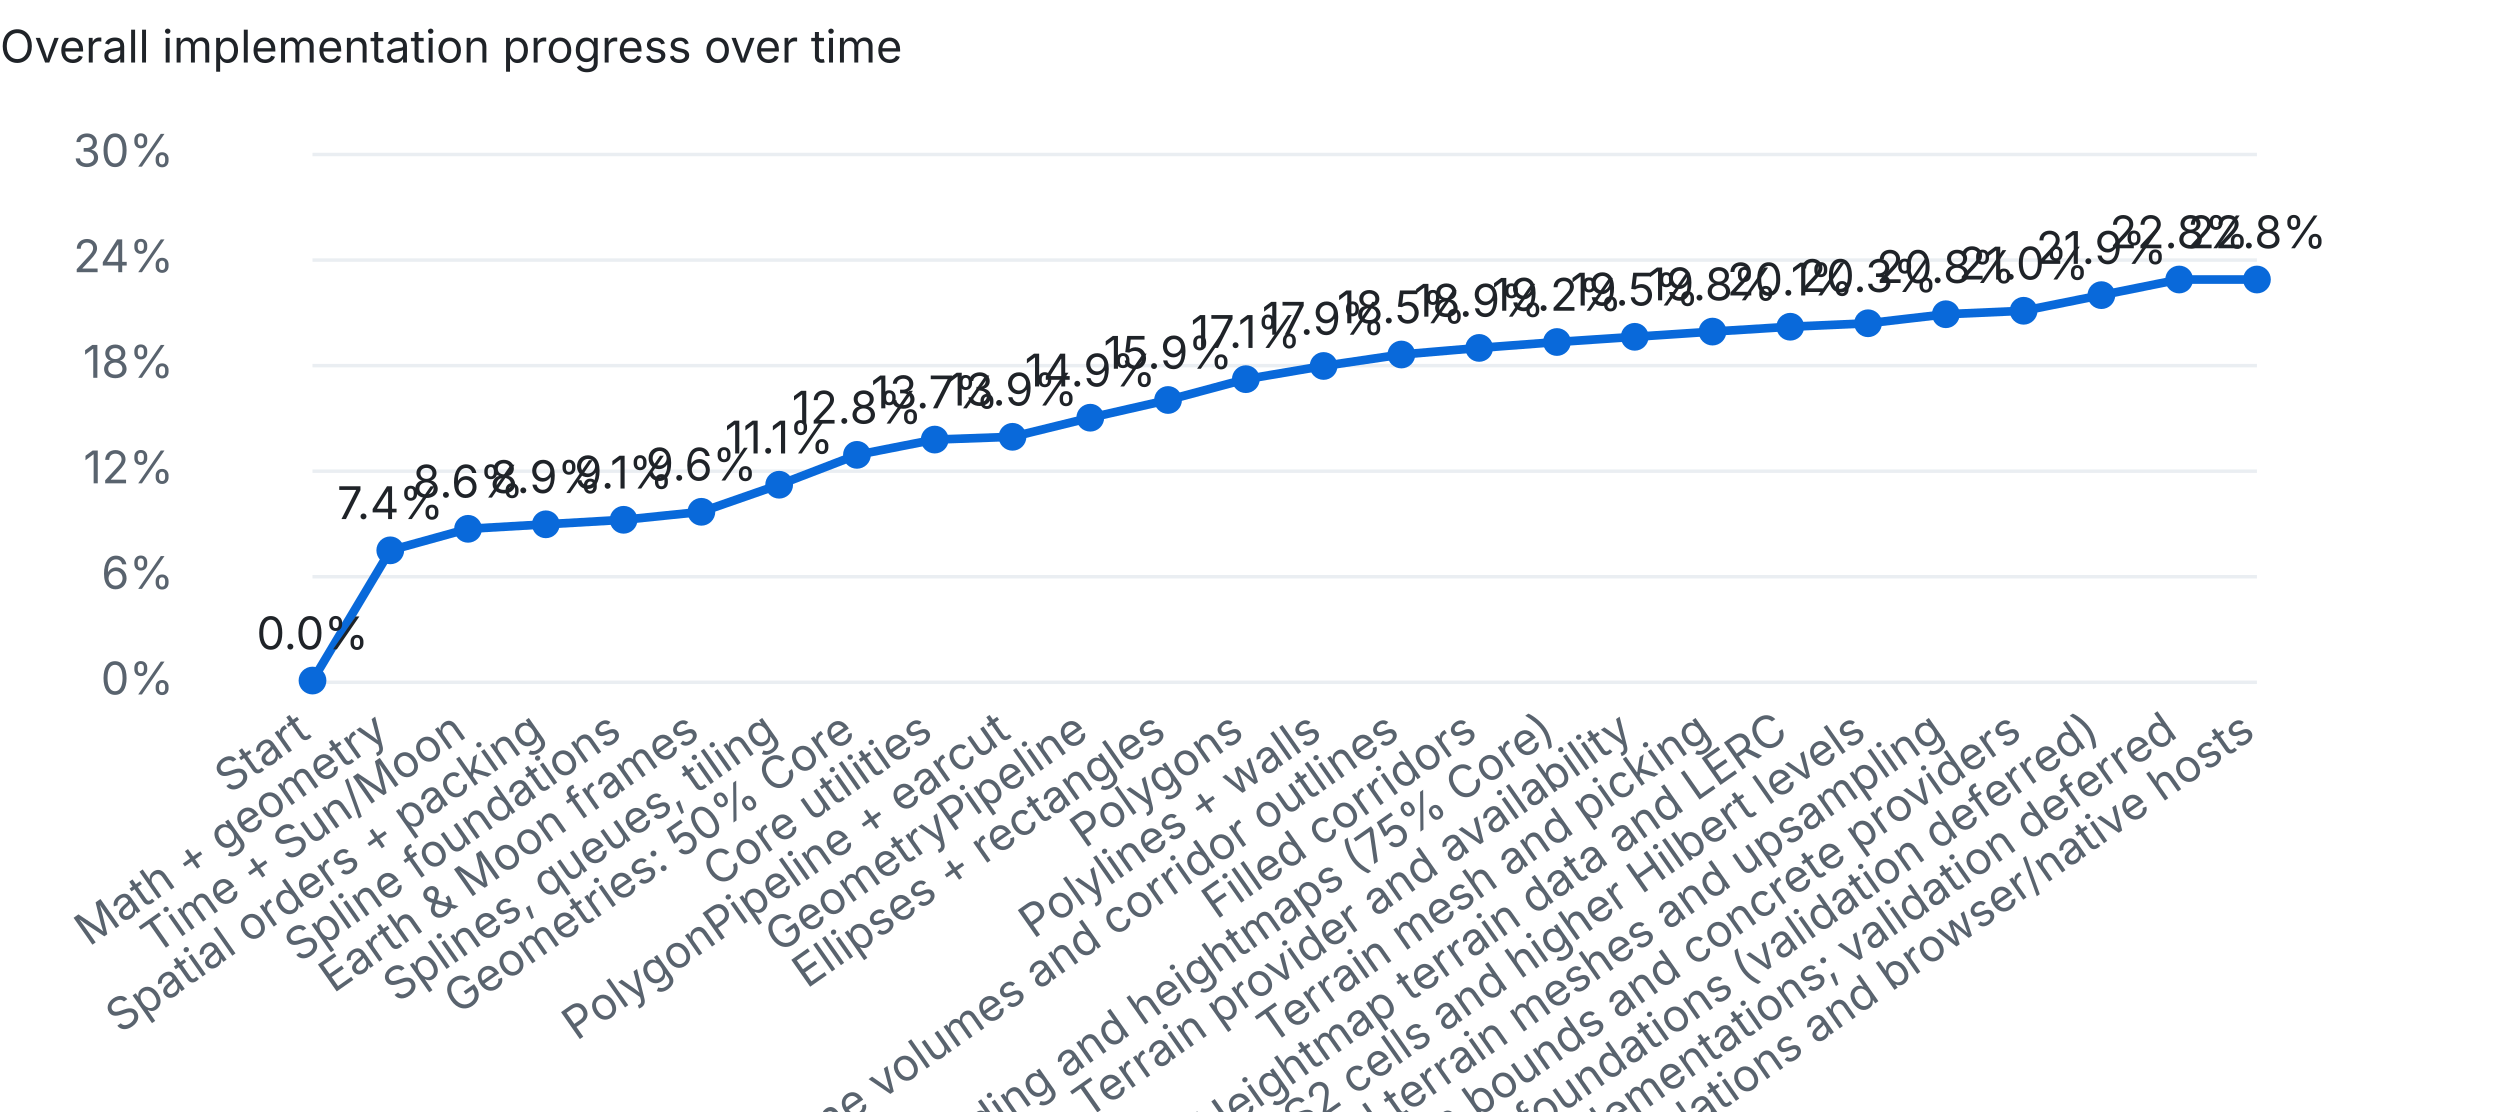
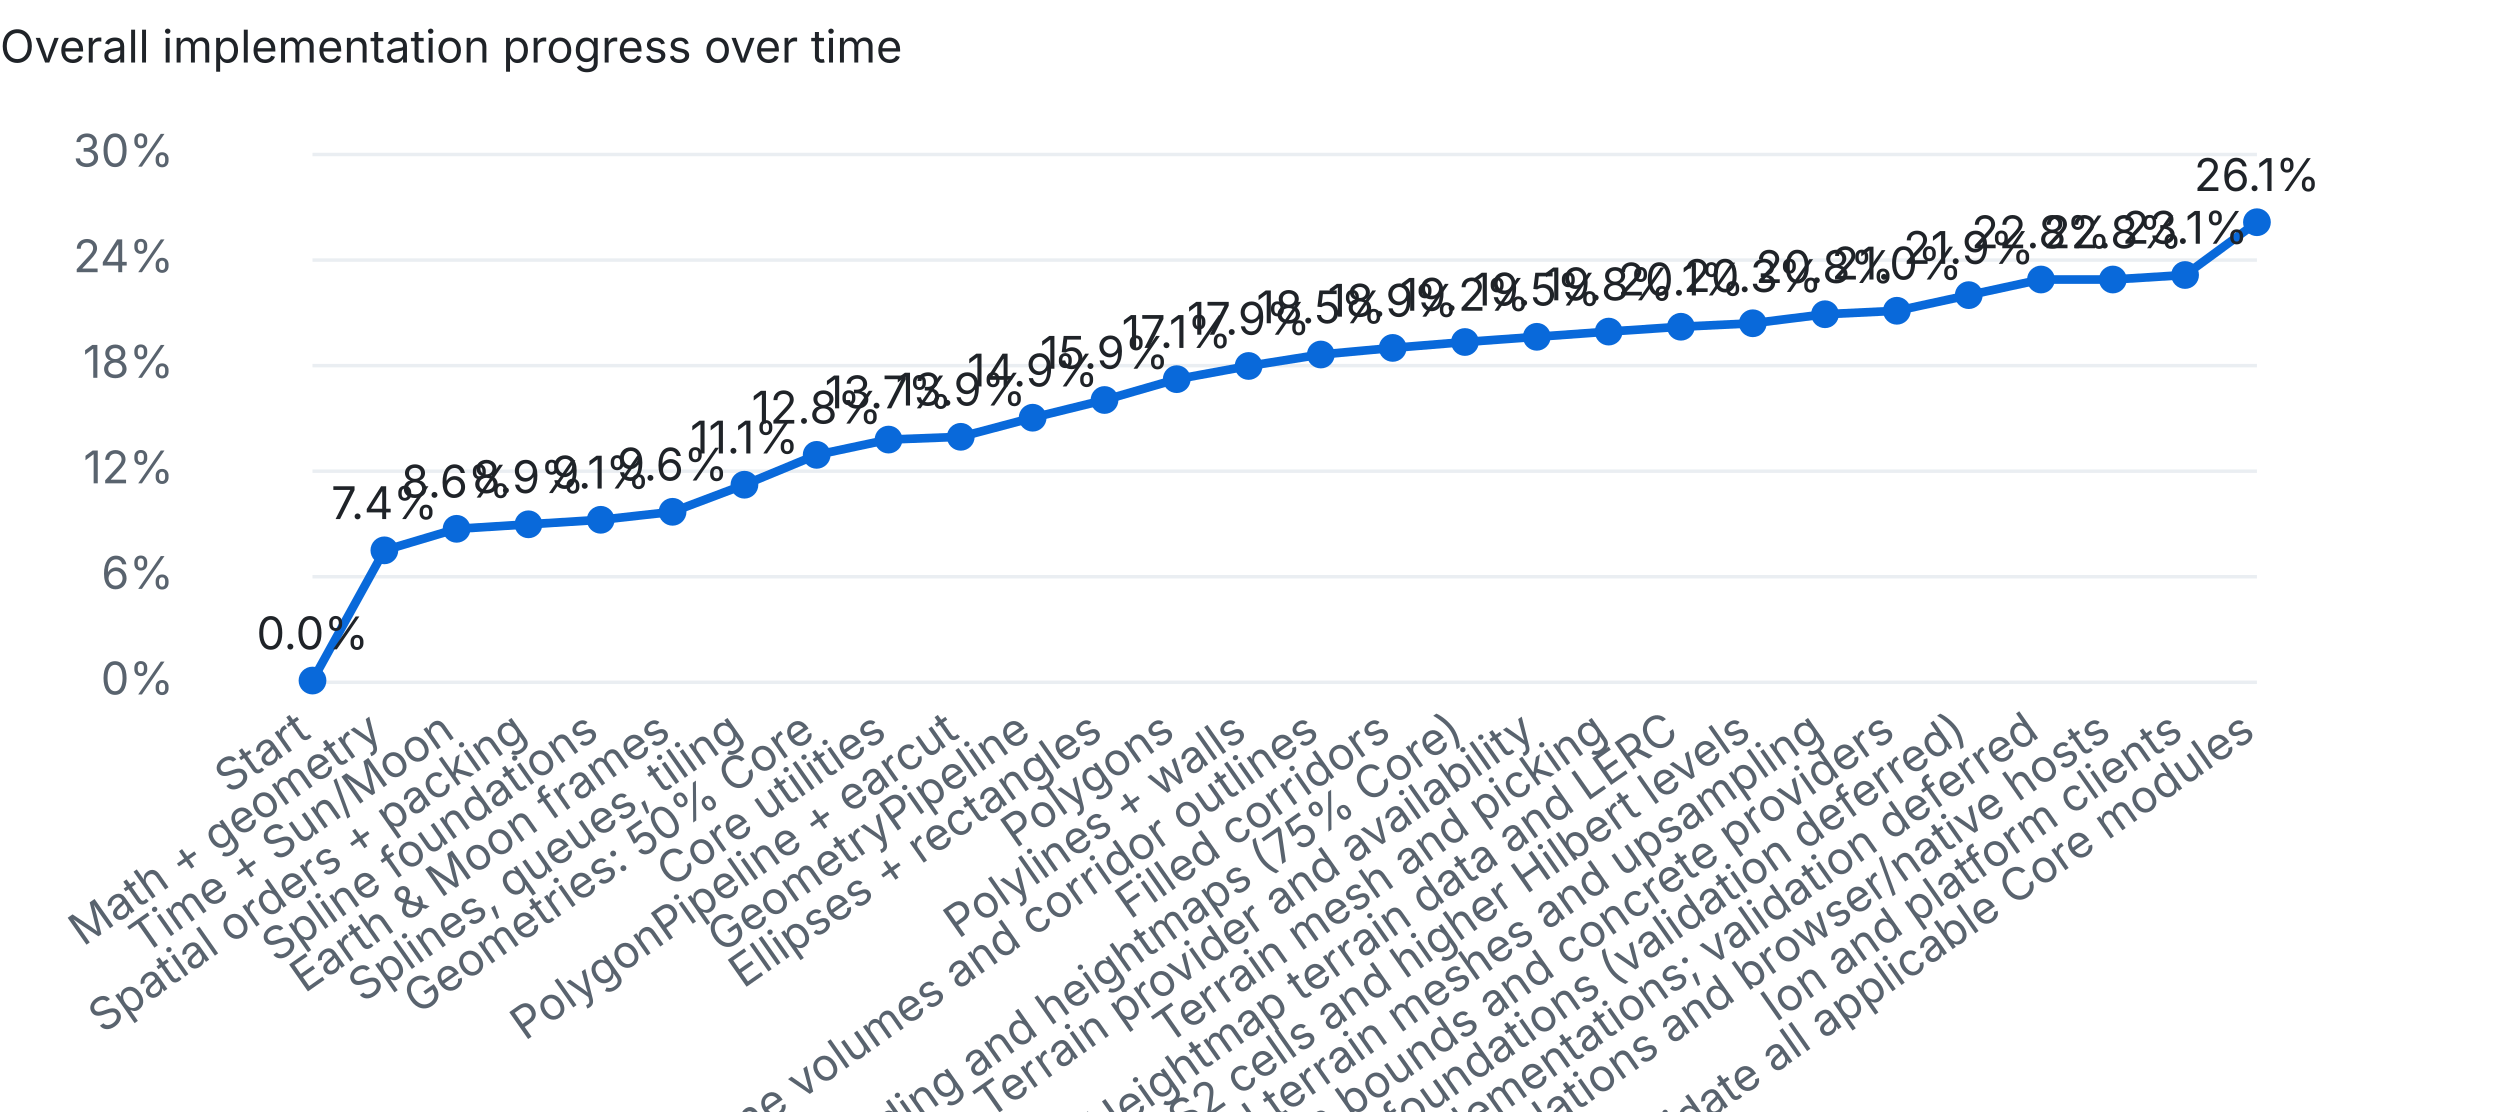
<svg xmlns="http://www.w3.org/2000/svg" width="720" height="320" viewBox="0 0 720 320">
  <style>text{font:13px system-ui,-apple-system,Segoe UI,sans-serif;fill:#1f2328}.dim{fill:#59636e}.bg{fill:#eaeef2}.done{fill:#1a7f37}.part{fill:#d4a72c}.unchecked{fill:#0969da}@media (prefers-color-scheme:dark){text{fill:#e6edf3}.dim{fill:#9198a1}.bg{fill:#30363d}.done{fill:#3fb950}}</style>
  <text x="0" y="18" font-weight="600">Overall implementation progress over time</text>
  <rect class="bg" x="90" y="196.0" width="560" height="1" />
  <text class="dim" x="50" y="200.0" text-anchor="end">0%</text>
  <rect class="bg" x="90" y="165.6" width="560" height="1" />
  <text class="dim" x="50" y="169.6" text-anchor="end">6%</text>
  <rect class="bg" x="90" y="135.2" width="560" height="1" />
  <text class="dim" x="50" y="139.2" text-anchor="end">12%</text>
  <rect class="bg" x="90" y="104.8" width="560" height="1" />
  <text class="dim" x="50" y="108.8" text-anchor="end">18%</text>
  <rect class="bg" x="90" y="74.4" width="560" height="1" />
  <text class="dim" x="50" y="78.4" text-anchor="end">24%</text>
  <rect class="bg" x="90" y="44.0" width="560" height="1" />
  <text class="dim" x="50" y="48.0" text-anchor="end">30%</text>
-   <polyline points="90.0,196.0 112.4,158.5 134.8,152.3 157.2,151.0 179.6,149.7 202.0,147.4 224.4,139.6 246.8,131.0 269.2,126.6 291.6,125.8 314.0,120.3 336.4,115.2 358.8,109.2 381.2,105.4 403.6,102.1 426.0,100.2 448.4,98.5 470.8,97.0 493.2,95.5 515.6,94.1 538.0,93.1 560.4,90.5 582.8,89.5 605.2,85.0 627.6,80.5 650.0,80.5" fill="none" stroke="#0969da" stroke-width="2.5" />
+   <polyline points="90.0,196.0 110.7,158.5 131.5,152.3 152.2,151.0 173.0,149.7 193.7,147.4 214.4,139.6 235.2,131.0 255.9,126.6 276.7,125.8 297.4,120.3 318.1,115.2 338.9,109.2 359.6,105.4 380.4,102.1 401.1,100.2 421.9,98.5 442.6,97.0 463.3,95.5 484.1,94.1 504.8,93.1 525.6,90.5 546.3,89.5 567.0,85.0 587.8,80.5 608.5,80.5 629.3,79.2 650.0,64.0" fill="none" stroke="#0969da" stroke-width="2.5" />
  <circle class="unchecked" cx="90.0" cy="196.0" r="4" />
  <text class="dim" x="90.0" y="212" text-anchor="end" transform="rotate(-35 90.0 212)">Start</text>
  <text x="90.0" y="187.0" text-anchor="middle">0.0%</text>
-   <circle class="unchecked" cx="112.4" cy="158.5" r="4" />
-   <text class="dim" x="112.4" y="212" text-anchor="end" transform="rotate(-35 112.4 212)">Math + geometry</text>
-   <text x="112.4" y="149.5" text-anchor="middle">7.4%</text>
-   <circle class="unchecked" cx="134.8" cy="152.3" r="4" />
-   <text class="dim" x="134.8" y="212" text-anchor="end" transform="rotate(-35 134.8 212)">Time + Sun/Moon</text>
-   <text x="134.8" y="143.3" text-anchor="middle">8.6%</text>
-   <circle class="unchecked" cx="157.2" cy="151.0" r="4" />
-   <text class="dim" x="157.2" y="212" text-anchor="end" transform="rotate(-35 157.2 212)">Spatial orders + packing</text>
-   <text x="157.2" y="142.0" text-anchor="middle">8.9%</text>
-   <circle class="unchecked" cx="179.6" cy="149.7" r="4" />
-   <text class="dim" x="179.6" y="212" text-anchor="end" transform="rotate(-35 179.6 212)">Spline foundations</text>
-   <text x="179.6" y="140.7" text-anchor="middle">9.1%</text>
-   <circle class="unchecked" cx="202.0" cy="147.4" r="4" />
-   <text class="dim" x="202.0" y="212" text-anchor="end" transform="rotate(-35 202.0 212)">Earth &amp; Moon frames</text>
-   <text x="202.0" y="138.4" text-anchor="middle">9.6%</text>
-   <circle class="unchecked" cx="224.4" cy="139.6" r="4" />
-   <text class="dim" x="224.4" y="212" text-anchor="end" transform="rotate(-35 224.4 212)">Splines, queues, tiling</text>
-   <text x="224.4" y="130.6" text-anchor="middle">11.1%</text>
-   <circle class="unchecked" cx="246.8" cy="131.0" r="4" />
-   <text class="dim" x="246.8" y="212" text-anchor="end" transform="rotate(-35 246.8 212)">Geometries: 50% Core</text>
-   <text x="246.8" y="122.0" text-anchor="middle">12.8%</text>
-   <circle class="unchecked" cx="269.2" cy="126.6" r="4" />
-   <text class="dim" x="269.2" y="212" text-anchor="end" transform="rotate(-35 269.2 212)">Core utilities</text>
-   <text x="269.2" y="117.6" text-anchor="middle">13.7%</text>
-   <circle class="unchecked" cx="291.6" cy="125.8" r="4" />
-   <text class="dim" x="291.6" y="212" text-anchor="end" transform="rotate(-35 291.6 212)">PolygonPipeline + earcut</text>
-   <text x="291.6" y="116.8" text-anchor="middle">13.9%</text>
-   <circle class="unchecked" cx="314.0" cy="120.3" r="4" />
-   <text class="dim" x="314.0" y="212" text-anchor="end" transform="rotate(-35 314.0 212)">GeometryPipeline</text>
-   <text x="314.0" y="111.3" text-anchor="middle">14.9%</text>
-   <circle class="unchecked" cx="336.4" cy="115.2" r="4" />
-   <text class="dim" x="336.4" y="212" text-anchor="end" transform="rotate(-35 336.4 212)">Ellipses + rectangles</text>
-   <text x="336.4" y="106.2" text-anchor="middle">15.9%</text>
-   <circle class="unchecked" cx="358.8" cy="109.2" r="4" />
-   <text class="dim" x="358.8" y="212" text-anchor="end" transform="rotate(-35 358.8 212)">Polygons</text>
-   <text x="358.8" y="100.2" text-anchor="middle">17.1%</text>
-   <circle class="unchecked" cx="381.2" cy="105.4" r="4" />
-   <text class="dim" x="381.2" y="212" text-anchor="end" transform="rotate(-35 381.2 212)">Polylines + walls</text>
-   <text x="381.2" y="96.4" text-anchor="middle">17.9%</text>
-   <circle class="unchecked" cx="403.6" cy="102.1" r="4" />
-   <text class="dim" x="403.6" y="212" text-anchor="end" transform="rotate(-35 403.6 212)">Polyline volumes and corridor outlines</text>
-   <text x="403.6" y="93.1" text-anchor="middle">18.5%</text>
-   <circle class="unchecked" cx="426.0" cy="100.2" r="4" />
-   <text class="dim" x="426.0" y="212" text-anchor="end" transform="rotate(-35 426.0 212)">Filled corridors</text>
-   <text x="426.0" y="91.2" text-anchor="middle">18.9%</text>
-   <circle class="unchecked" cx="448.4" cy="98.5" r="4" />
-   <text class="dim" x="448.4" y="212" text-anchor="end" transform="rotate(-35 448.4 212)">Terrain encoding and heightmaps (75% Core)</text>
-   <text x="448.4" y="89.5" text-anchor="middle">19.2%</text>
-   <circle class="unchecked" cx="470.8" cy="97.0" r="4" />
-   <text class="dim" x="470.8" y="212" text-anchor="end" transform="rotate(-35 470.8 212)">Terrain provider and availability</text>
-   <text x="470.8" y="88.0" text-anchor="middle">19.5%</text>
-   <circle class="unchecked" cx="493.2" cy="95.5" r="4" />
-   <text class="dim" x="493.2" y="212" text-anchor="end" transform="rotate(-35 493.2 212)">Terrain mesh and picking</text>
-   <text x="493.2" y="86.5" text-anchor="middle">19.8%</text>
-   <circle class="unchecked" cx="515.6" cy="94.1" r="4" />
-   <text class="dim" x="515.6" y="212" text-anchor="end" transform="rotate(-35 515.6 212)">Heightmap terrain data and LERC</text>
-   <text x="515.6" y="85.1" text-anchor="middle">20.1%</text>
-   <circle class="unchecked" cx="538.0" cy="93.1" r="4" />
-   <text class="dim" x="538.0" y="212" text-anchor="end" transform="rotate(-35 538.0 212)">S2 cells and higher Hilbert levels</text>
-   <text x="538.0" y="84.1" text-anchor="middle">20.3%</text>
-   <circle class="unchecked" cx="560.4" cy="90.5" r="4" />
-   <text class="dim" x="560.4" y="212" text-anchor="end" transform="rotate(-35 560.4 212)">Quantized terrain meshes and upsampling</text>
-   <text x="560.4" y="81.5" text-anchor="middle">20.8%</text>
-   <circle class="unchecked" cx="582.8" cy="89.5" r="4" />
-   <text class="dim" x="582.8" y="212" text-anchor="end" transform="rotate(-35 582.8 212)">Terrain bounds and concrete providers</text>
-   <text x="582.8" y="80.5" text-anchor="middle">21.0%</text>
-   <circle class="unchecked" cx="605.2" cy="85.0" r="4" />
-   <text class="dim" x="605.2" y="212" text-anchor="end" transform="rotate(-35 605.2 212)">Core resource foundations (validation deferred)</text>
-   <text x="605.2" y="76.0" text-anchor="middle">21.9%</text>
-   <circle class="unchecked" cx="627.6" cy="80.5" r="4" />
-   <text class="dim" x="627.6" y="212" text-anchor="end" transform="rotate(-35 627.6 212)">Complete partial Core implementations; validation deferred</text>
-   <text x="627.6" y="71.5" text-anchor="middle">22.8%</text>
-   <circle class="unchecked" cx="650.0" cy="80.5" r="4" />
-   <text class="dim" x="650.0" y="212" text-anchor="end" transform="rotate(-35 650.0 212)">Validate Core foundations and browser/native hosts</text>
-   <text x="650.0" y="71.5" text-anchor="middle">22.8%</text>
+   <circle class="unchecked" cx="110.7" cy="158.5" r="4" />
+   <text class="dim" x="110.7" y="212" text-anchor="end" transform="rotate(-35 110.7 212)">Math + geometry</text>
+   <text x="110.7" y="149.5" text-anchor="middle">7.4%</text>
+   <circle class="unchecked" cx="131.5" cy="152.3" r="4" />
+   <text class="dim" x="131.5" y="212" text-anchor="end" transform="rotate(-35 131.5 212)">Time + Sun/Moon</text>
+   <text x="131.5" y="143.3" text-anchor="middle">8.6%</text>
+   <circle class="unchecked" cx="152.2" cy="151.0" r="4" />
+   <text class="dim" x="152.2" y="212" text-anchor="end" transform="rotate(-35 152.2 212)">Spatial orders + packing</text>
+   <text x="152.2" y="142.0" text-anchor="middle">8.9%</text>
+   <circle class="unchecked" cx="173.0" cy="149.7" r="4" />
+   <text class="dim" x="173.0" y="212" text-anchor="end" transform="rotate(-35 173.0 212)">Spline foundations</text>
+   <text x="173.0" y="140.7" text-anchor="middle">9.1%</text>
+   <circle class="unchecked" cx="193.7" cy="147.4" r="4" />
+   <text class="dim" x="193.7" y="212" text-anchor="end" transform="rotate(-35 193.7 212)">Earth &amp; Moon frames</text>
+   <text x="193.7" y="138.4" text-anchor="middle">9.6%</text>
+   <circle class="unchecked" cx="214.4" cy="139.6" r="4" />
+   <text class="dim" x="214.4" y="212" text-anchor="end" transform="rotate(-35 214.4 212)">Splines, queues, tiling</text>
+   <text x="214.4" y="130.6" text-anchor="middle">11.1%</text>
+   <circle class="unchecked" cx="235.2" cy="131.0" r="4" />
+   <text class="dim" x="235.2" y="212" text-anchor="end" transform="rotate(-35 235.2 212)">Geometries: 50% Core</text>
+   <text x="235.2" y="122.0" text-anchor="middle">12.8%</text>
+   <circle class="unchecked" cx="255.9" cy="126.6" r="4" />
+   <text class="dim" x="255.9" y="212" text-anchor="end" transform="rotate(-35 255.9 212)">Core utilities</text>
+   <text x="255.9" y="117.6" text-anchor="middle">13.7%</text>
+   <circle class="unchecked" cx="276.7" cy="125.8" r="4" />
+   <text class="dim" x="276.7" y="212" text-anchor="end" transform="rotate(-35 276.7 212)">PolygonPipeline + earcut</text>
+   <text x="276.7" y="116.8" text-anchor="middle">13.9%</text>
+   <circle class="unchecked" cx="297.4" cy="120.3" r="4" />
+   <text class="dim" x="297.4" y="212" text-anchor="end" transform="rotate(-35 297.4 212)">GeometryPipeline</text>
+   <text x="297.4" y="111.3" text-anchor="middle">14.9%</text>
+   <circle class="unchecked" cx="318.1" cy="115.2" r="4" />
+   <text class="dim" x="318.1" y="212" text-anchor="end" transform="rotate(-35 318.1 212)">Ellipses + rectangles</text>
+   <text x="318.1" y="106.2" text-anchor="middle">15.9%</text>
+   <circle class="unchecked" cx="338.9" cy="109.2" r="4" />
+   <text class="dim" x="338.9" y="212" text-anchor="end" transform="rotate(-35 338.9 212)">Polygons</text>
+   <text x="338.9" y="100.2" text-anchor="middle">17.1%</text>
+   <circle class="unchecked" cx="359.6" cy="105.4" r="4" />
+   <text class="dim" x="359.6" y="212" text-anchor="end" transform="rotate(-35 359.6 212)">Polylines + walls</text>
+   <text x="359.6" y="96.4" text-anchor="middle">17.9%</text>
+   <circle class="unchecked" cx="380.4" cy="102.1" r="4" />
+   <text class="dim" x="380.4" y="212" text-anchor="end" transform="rotate(-35 380.4 212)">Polyline volumes and corridor outlines</text>
+   <text x="380.4" y="93.1" text-anchor="middle">18.5%</text>
+   <circle class="unchecked" cx="401.1" cy="100.2" r="4" />
+   <text class="dim" x="401.1" y="212" text-anchor="end" transform="rotate(-35 401.1 212)">Filled corridors</text>
+   <text x="401.1" y="91.2" text-anchor="middle">18.9%</text>
+   <circle class="unchecked" cx="421.9" cy="98.5" r="4" />
+   <text class="dim" x="421.9" y="212" text-anchor="end" transform="rotate(-35 421.9 212)">Terrain encoding and heightmaps (75% Core)</text>
+   <text x="421.9" y="89.5" text-anchor="middle">19.2%</text>
+   <circle class="unchecked" cx="442.6" cy="97.0" r="4" />
+   <text class="dim" x="442.6" y="212" text-anchor="end" transform="rotate(-35 442.6 212)">Terrain provider and availability</text>
+   <text x="442.6" y="88.0" text-anchor="middle">19.5%</text>
+   <circle class="unchecked" cx="463.3" cy="95.5" r="4" />
+   <text class="dim" x="463.3" y="212" text-anchor="end" transform="rotate(-35 463.3 212)">Terrain mesh and picking</text>
+   <text x="463.3" y="86.5" text-anchor="middle">19.8%</text>
+   <circle class="unchecked" cx="484.1" cy="94.1" r="4" />
+   <text class="dim" x="484.1" y="212" text-anchor="end" transform="rotate(-35 484.1 212)">Heightmap terrain data and LERC</text>
+   <text x="484.1" y="85.1" text-anchor="middle">20.1%</text>
+   <circle class="unchecked" cx="504.8" cy="93.1" r="4" />
+   <text class="dim" x="504.8" y="212" text-anchor="end" transform="rotate(-35 504.8 212)">S2 cells and higher Hilbert levels</text>
+   <text x="504.8" y="84.1" text-anchor="middle">20.3%</text>
+   <circle class="unchecked" cx="525.6" cy="90.5" r="4" />
+   <text class="dim" x="525.6" y="212" text-anchor="end" transform="rotate(-35 525.6 212)">Quantized terrain meshes and upsampling</text>
+   <text x="525.6" y="81.5" text-anchor="middle">20.8%</text>
+   <circle class="unchecked" cx="546.3" cy="89.5" r="4" />
+   <text class="dim" x="546.3" y="212" text-anchor="end" transform="rotate(-35 546.3 212)">Terrain bounds and concrete providers</text>
+   <text x="546.3" y="80.5" text-anchor="middle">21.0%</text>
+   <circle class="unchecked" cx="567.0" cy="85.0" r="4" />
+   <text class="dim" x="567.0" y="212" text-anchor="end" transform="rotate(-35 567.0 212)">Core resource foundations (validation deferred)</text>
+   <text x="567.0" y="76.0" text-anchor="middle">21.9%</text>
+   <circle class="unchecked" cx="587.8" cy="80.5" r="4" />
+   <text class="dim" x="587.8" y="212" text-anchor="end" transform="rotate(-35 587.8 212)">Complete partial Core implementations; validation deferred</text>
+   <text x="587.8" y="71.5" text-anchor="middle">22.8%</text>
+   <circle class="unchecked" cx="608.5" cy="80.5" r="4" />
+   <text class="dim" x="608.5" y="212" text-anchor="end" transform="rotate(-35 608.5 212)">Validate Core foundations and browser/native hosts</text>
+   <text x="608.5" y="71.5" text-anchor="middle">22.8%</text>
+   <circle class="unchecked" cx="629.3" cy="79.2" r="4" />
+   <text class="dim" x="629.3" y="212" text-anchor="end" transform="rotate(-35 629.3 212)">Ion and platform clients</text>
+   <text x="629.3" y="70.2" text-anchor="middle">23.1%</text>
+   <circle class="unchecked" cx="650.0" cy="64.0" r="4" />
+   <text class="dim" x="650.0" y="212" text-anchor="end" transform="rotate(-35 650.0 212)">Complete and validate all applicable Core modules</text>
+   <text x="650.0" y="55.0" text-anchor="middle">26.1%</text>
</svg>
